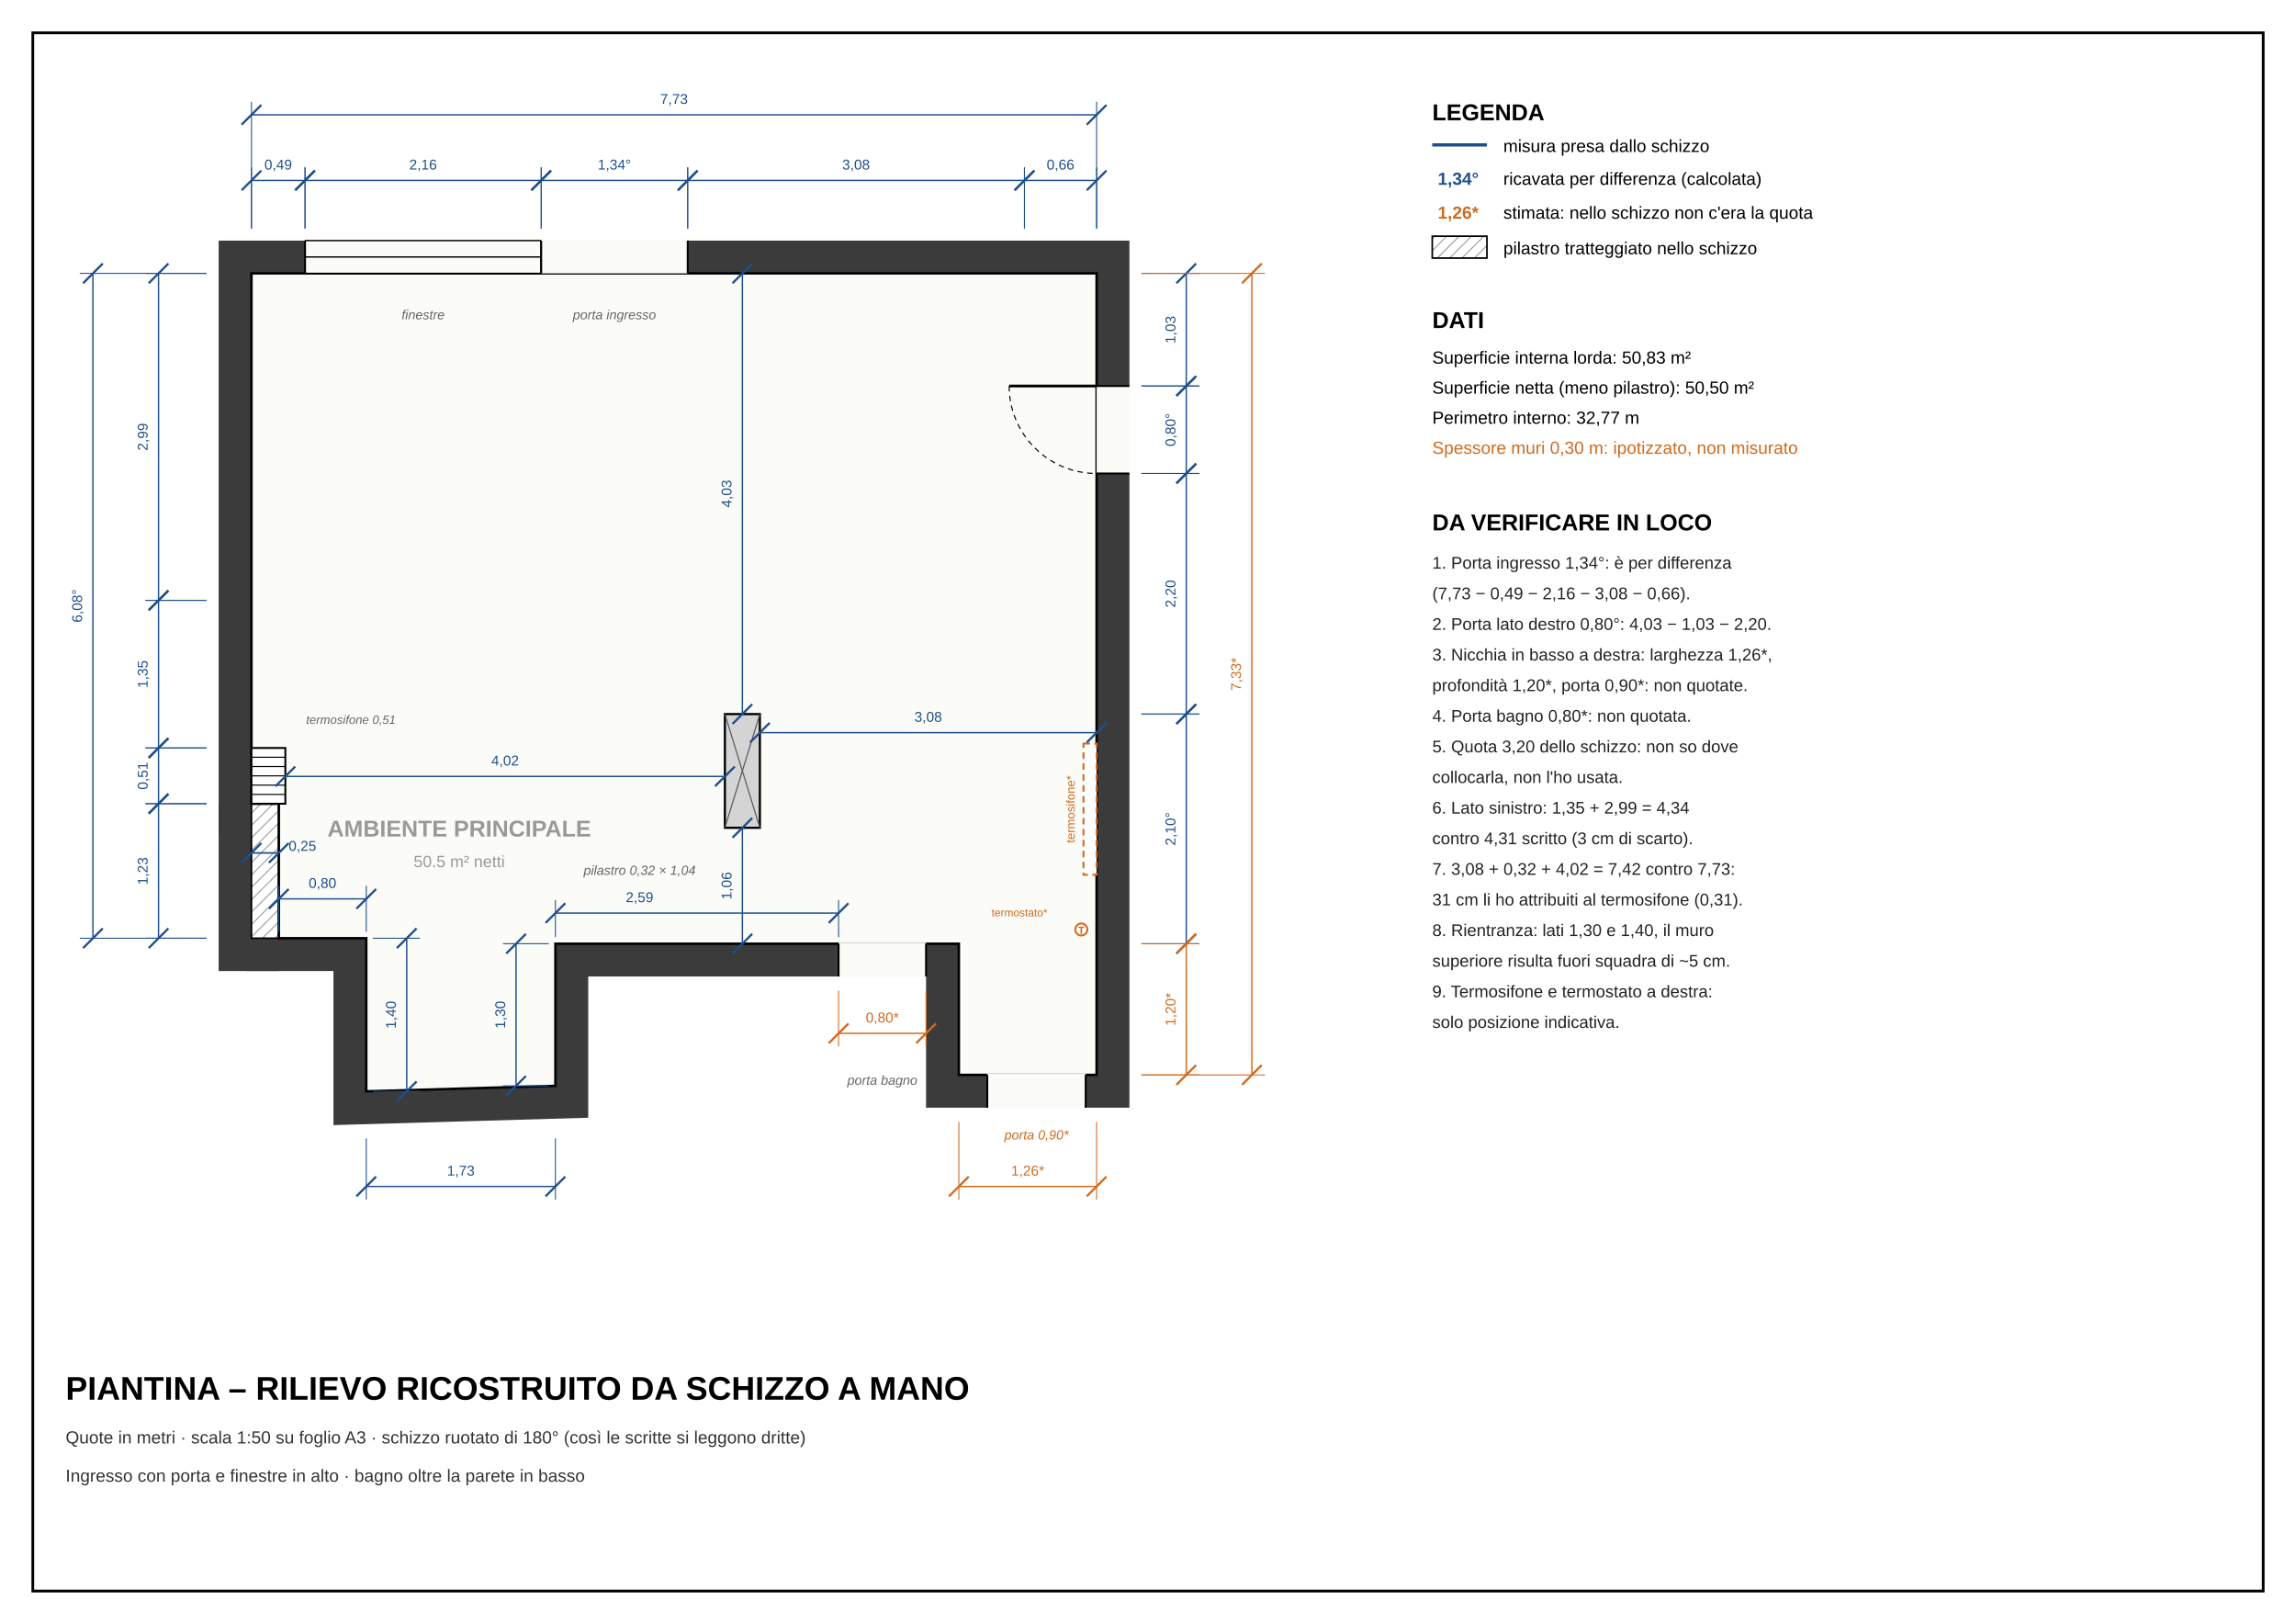
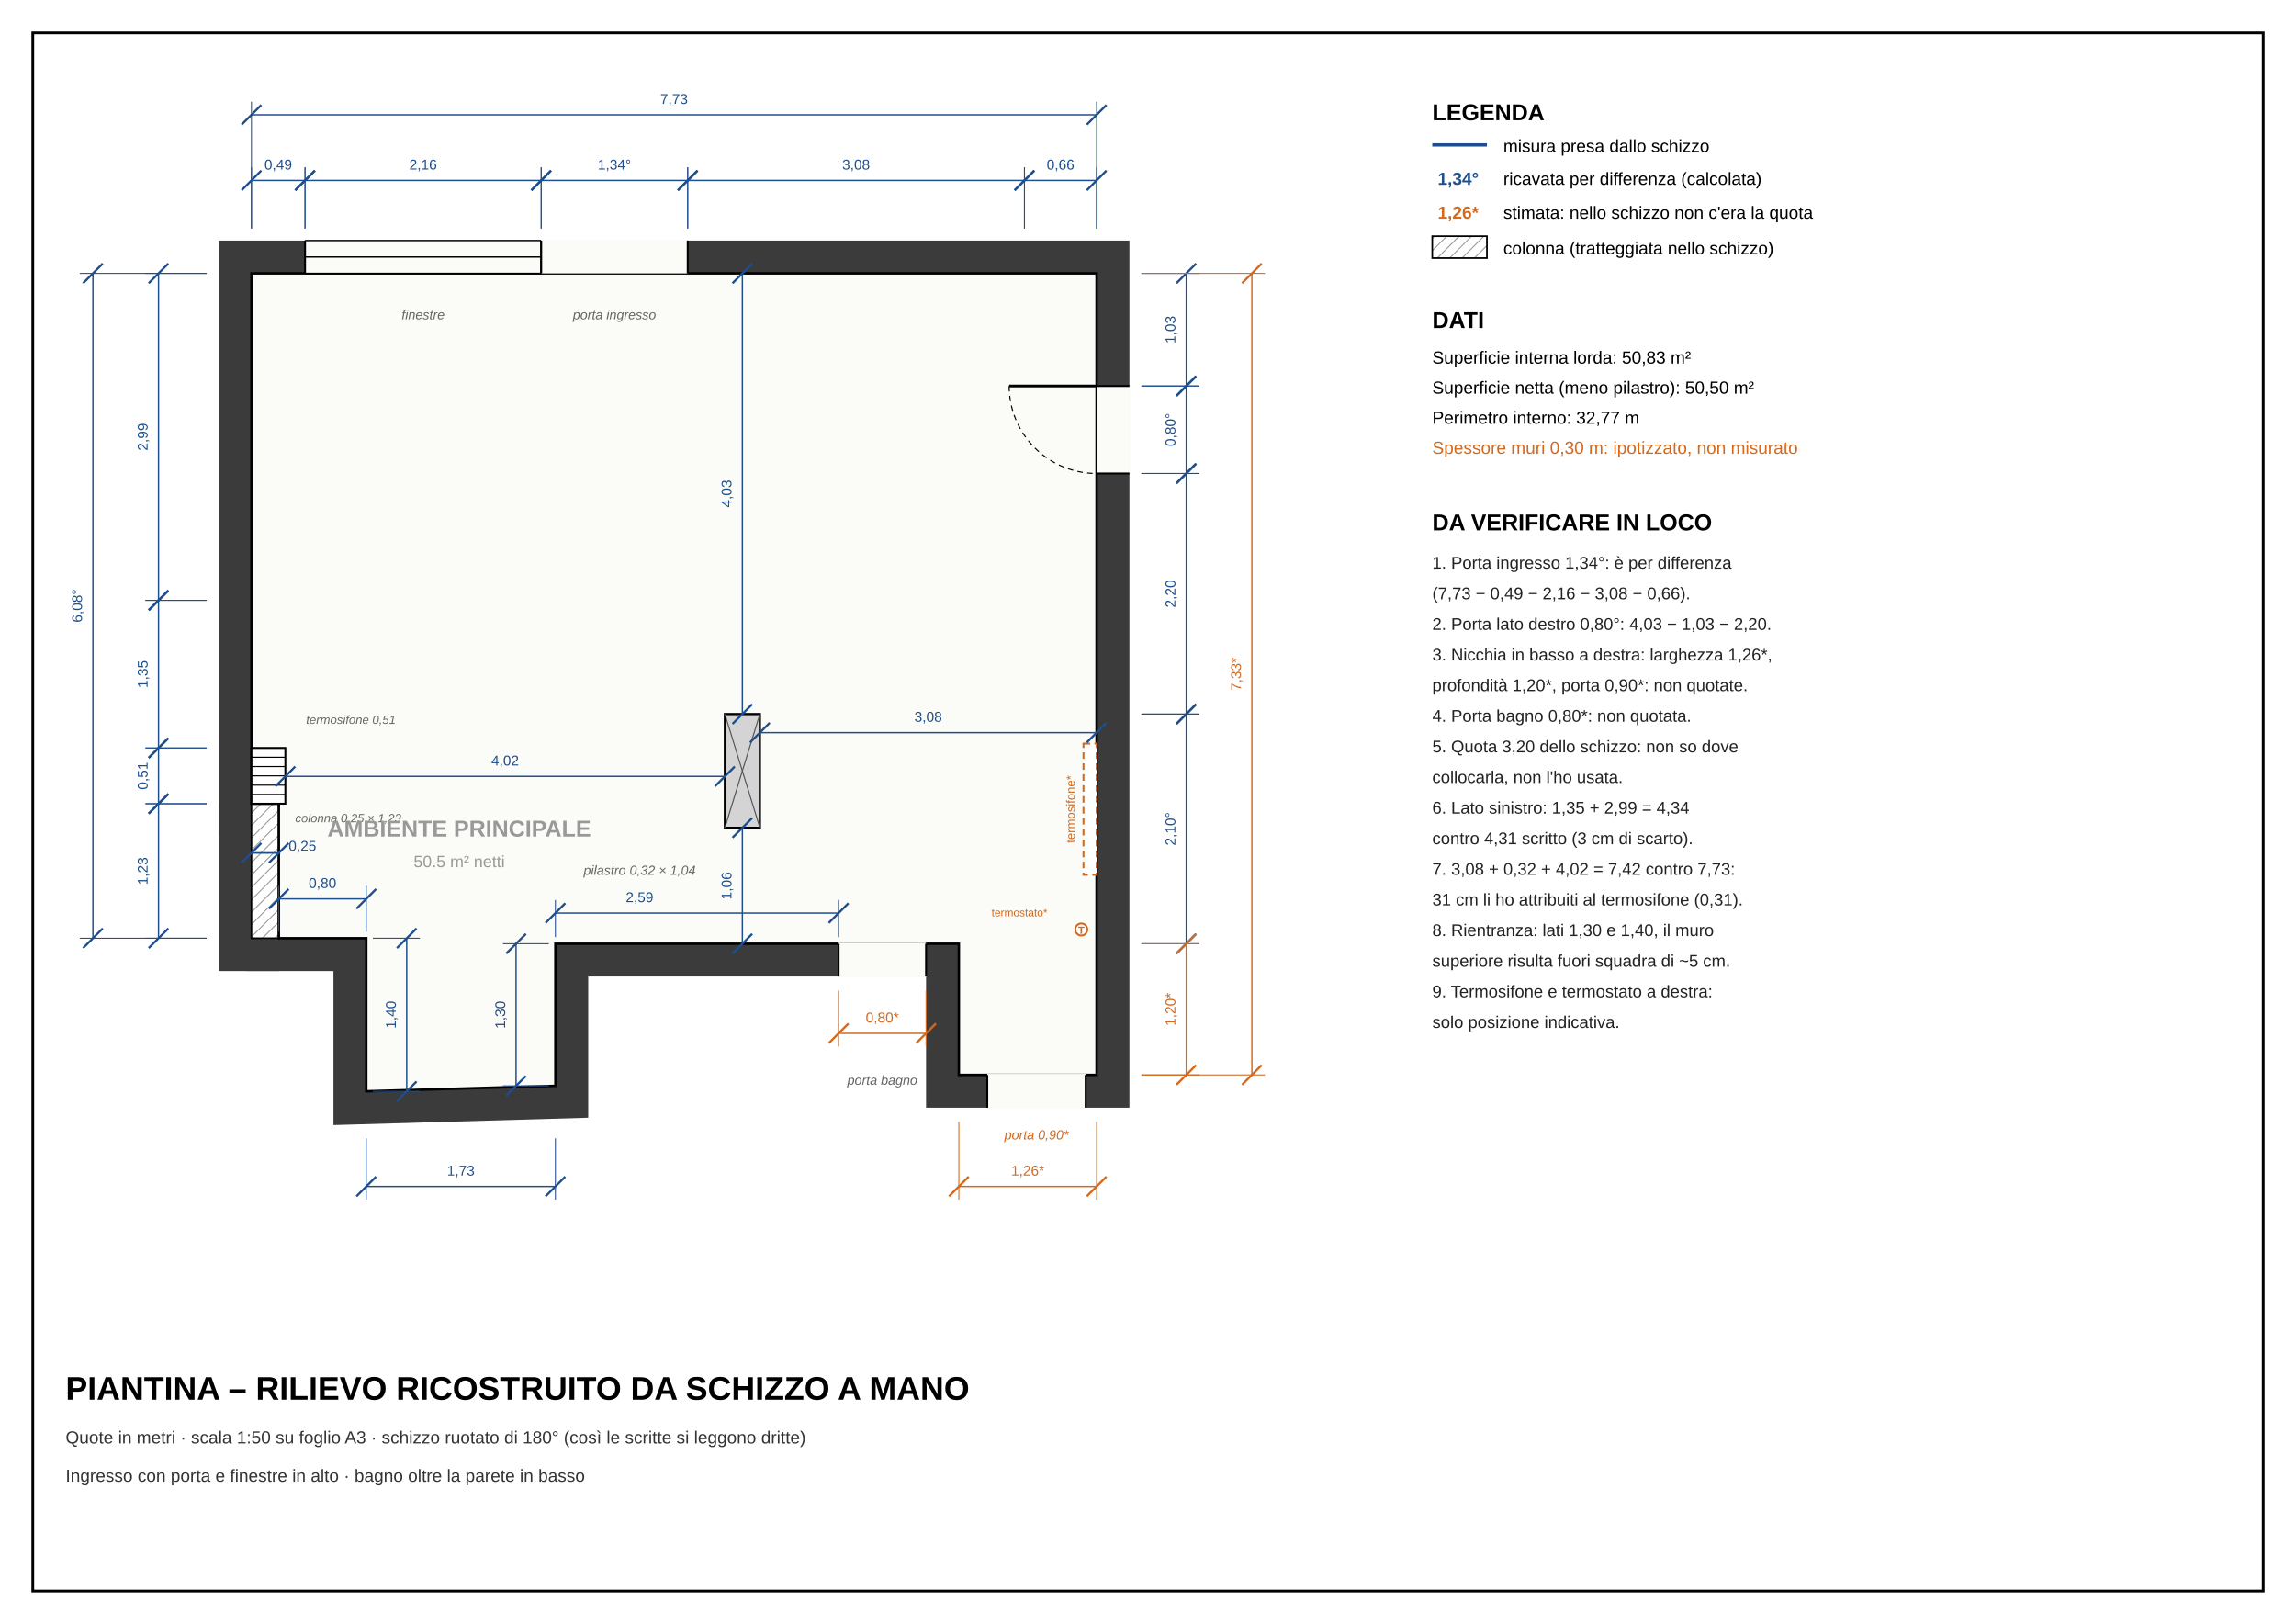
<svg xmlns="http://www.w3.org/2000/svg" width="420mm" height="297mm" viewBox="0 0 420 297" font-family="Arial, Helvetica, sans-serif">
  <defs>
    <pattern id="hatch" width="1.6" height="1.6" patternUnits="userSpaceOnUse" patternTransform="rotate(45)">
      <line x1="0" y1="0" x2="0" y2="1.6" stroke="#777" stroke-width="0.25" />
    </pattern>
  </defs>
  <rect width="420" height="297" fill="#ffffff" />
  <rect x="6" y="6" width="408" height="285" fill="none" stroke="#000" stroke-width="0.5" />
  <polygon points="46.00,50.00 200.60,50.00 200.60,196.60 175.40,196.60 175.40,172.60 101.60,172.60 101.60,198.60 67.00,199.60 67.00,171.60 51.00,171.60 51.00,147.00 46.00,147.00" fill="none" stroke="#3b3b3b" stroke-width="12.00" stroke-linejoin="miter" stroke-miterlimit="10" />
  <polygon points="46.00,50.00 200.60,50.00 200.60,196.60 175.40,196.60 175.40,172.60 101.60,172.60 101.60,198.60 67.00,199.60 67.00,171.60 51.00,171.60 51.00,147.00 46.00,147.00" fill="#fbfbf8" stroke="none" />
  <rect x="40.00" y="147.00" width="11.00" height="30.60" fill="#3b3b3b" stroke="none" stroke-width="0.25" />
  <rect x="46.00" y="147.00" width="5.00" height="24.60" fill="#fff" stroke="none" stroke-width="0.25" />
  <rect x="46.00" y="147.00" width="5.00" height="24.60" fill="url(#hatch)" stroke="#000" stroke-width="0.3" />
  <polygon points="46.00,50.00 200.60,50.00 200.60,196.60 175.40,196.60 175.40,172.60 101.60,172.60 101.60,198.60 67.00,199.60 67.00,171.60 51.00,171.60 51.00,147.00 46.00,147.00" fill="none" stroke="#000" stroke-width="0.45" stroke-linejoin="miter" />
  <rect x="55.80" y="43.80" width="43.20" height="6.20" fill="#fbfbf8" stroke="none" stroke-width="0.25" />
  <line x1="55.80" y1="44.00" x2="55.80" y2="50.00" stroke="#000" stroke-width="0.35" />
  <line x1="99.00" y1="44.00" x2="99.00" y2="50.00" stroke="#000" stroke-width="0.35" />
  <line x1="55.80" y1="44.00" x2="99.00" y2="44.00" stroke="#000" stroke-width="0.25" />
  <line x1="55.80" y1="47.00" x2="99.00" y2="47.00" stroke="#000" stroke-width="0.25" />
  <line x1="55.80" y1="50.00" x2="99.00" y2="50.00" stroke="#000" stroke-width="0.25" />
  <rect x="99.00" y="43.80" width="26.80" height="6.20" fill="#fbfbf8" stroke="none" stroke-width="0.25" />
  <line x1="99.00" y1="44.00" x2="99.00" y2="50.00" stroke="#000" stroke-width="0.35" />
  <line x1="125.80" y1="44.00" x2="125.80" y2="50.00" stroke="#000" stroke-width="0.35" />
  <rect x="200.60" y="70.60" width="6.20" height="16.00" fill="#fbfbf8" stroke="none" stroke-width="0.25" />
  <line x1="200.60" y1="70.60" x2="206.60" y2="70.60" stroke="#000" stroke-width="0.35" />
  <line x1="200.60" y1="86.60" x2="206.60" y2="86.60" stroke="#000" stroke-width="0.35" />
  <line x1="200.60" y1="70.60" x2="184.60" y2="70.60" stroke="#000" stroke-width="0.5" />
  <path d="M 184.60 70.60 A 16.00 16.00 0 0 0 200.60 86.60" fill="none" stroke="#000" stroke-width="0.2" stroke-dasharray="1 0.8" />
  <rect x="153.40" y="172.40" width="16.00" height="6.40" fill="#fbfbf8" stroke="none" stroke-width="0.25" />
  <line x1="153.40" y1="172.60" x2="153.40" y2="178.60" stroke="#000" stroke-width="0.35" />
  <line x1="169.40" y1="172.60" x2="169.40" y2="178.60" stroke="#000" stroke-width="0.35" />
  <rect x="180.60" y="196.40" width="18.00" height="6.40" fill="#fbfbf8" stroke="none" stroke-width="0.25" />
  <line x1="180.60" y1="196.60" x2="180.60" y2="202.60" stroke="#000" stroke-width="0.35" />
  <line x1="198.60" y1="196.60" x2="198.60" y2="202.60" stroke="#000" stroke-width="0.35" />
  <rect x="180.60" y="196.40" width="18.00" height="6.40" fill="none" stroke="none" stroke-width="0.25" />
  <rect x="132.60" y="130.60" width="6.40" height="20.80" fill="#d4d4d4" stroke="#000" stroke-width="0.4" />
  <line x1="132.60" y1="130.60" x2="139.00" y2="151.40" stroke="#555" stroke-width="0.2" />
  <line x1="139.00" y1="130.60" x2="132.60" y2="151.40" stroke="#555" stroke-width="0.2" />
  <rect x="46.00" y="136.80" width="6.20" height="10.20" fill="#fff" stroke="#000" stroke-width="0.35" />
  <line x1="46.00" y1="138.50" x2="52.20" y2="138.50" stroke="#000" stroke-width="0.2" />
  <line x1="46.00" y1="140.20" x2="52.20" y2="140.20" stroke="#000" stroke-width="0.2" />
  <line x1="46.00" y1="141.90" x2="52.20" y2="141.90" stroke="#000" stroke-width="0.2" />
  <line x1="46.00" y1="143.60" x2="52.20" y2="143.60" stroke="#000" stroke-width="0.2" />
  <line x1="46.00" y1="145.30" x2="52.20" y2="145.30" stroke="#000" stroke-width="0.2" />
  <rect x="198.20" y="136.00" width="2.40" height="24.00" fill="#fff" stroke="#d2691e" stroke-width="0.35" stroke-dasharray="1.2 0.8" />
  <text x="196.60" y="148.00" font-size="2.2" fill="#d2691e" text-anchor="middle" font-weight="normal" font-style="normal" transform="rotate(-90 196.60 148.00)">termosifone*</text>
  <circle cx="197.80" cy="170.00" r="1.1" fill="#fff" stroke="#d2691e" stroke-width="0.35" />
  <text x="197.80" y="170.80" font-size="1.9" fill="#d2691e" text-anchor="middle" font-weight="bold">T</text>
  <text x="191.60" y="167.60" font-size="2.0" fill="#d2691e" text-anchor="end" font-weight="normal" font-style="normal">termostato*</text>
  <text x="77.40" y="58.40" font-size="2.4" fill="#666666" text-anchor="middle" font-weight="normal" font-style="italic">finestre</text>
  <text x="112.40" y="58.40" font-size="2.4" fill="#666666" text-anchor="middle" font-weight="normal" font-style="italic">porta ingresso</text>
  <text x="117.00" y="160.00" font-size="2.4" fill="#666666" text-anchor="middle" font-weight="normal" font-style="italic">pilastro 0,32 × 1,04</text>
  <text x="56.00" y="132.40" font-size="2.2" fill="#666666" text-anchor="start" font-weight="normal" font-style="italic">termosifone 0,51</text>
+   <text x="54.00" y="150.40" font-size="2.2" fill="#666666" text-anchor="start" font-weight="normal" font-style="italic">colonna 0,25 × 1,23</text>
  <text x="161.40" y="198.40" font-size="2.4" fill="#666666" text-anchor="middle" font-weight="normal" font-style="italic">porta bagno</text>
  <text x="189.60" y="208.40" font-size="2.4" fill="#d2691e" text-anchor="middle" font-weight="normal" font-style="italic">porta 0,90*</text>
  <text x="84.00" y="153.00" font-size="4.2" fill="#999" text-anchor="middle" font-weight="bold" font-style="normal">AMBIENTE PRINCIPALE</text>
  <text x="84.00" y="158.60" font-size="3.0" fill="#999" text-anchor="middle" font-weight="normal" font-style="normal">50.5 m² netti</text>
  <line x1="46.00" y1="41.80" x2="46.00" y2="30.60" stroke="#1f4e8c" stroke-width="0.18" />
  <line x1="55.80" y1="41.80" x2="55.80" y2="30.60" stroke="#1f4e8c" stroke-width="0.18" />
  <line x1="46.00" y1="33.00" x2="55.80" y2="33.00" stroke="#1f4e8c" stroke-width="0.25" />
  <line x1="44.20" y1="34.80" x2="47.80" y2="31.20" stroke="#1f4e8c" stroke-width="0.4" />
  <line x1="54.00" y1="34.80" x2="57.60" y2="31.20" stroke="#1f4e8c" stroke-width="0.4" />
  <text x="50.90" y="31.00" font-size="2.6" fill="#1f4e8c" text-anchor="middle" font-weight="normal" font-style="normal">0,49</text>
  <line x1="55.80" y1="41.80" x2="55.80" y2="30.60" stroke="#1f4e8c" stroke-width="0.18" />
  <line x1="99.00" y1="41.80" x2="99.00" y2="30.60" stroke="#1f4e8c" stroke-width="0.18" />
  <line x1="55.80" y1="33.00" x2="99.00" y2="33.00" stroke="#1f4e8c" stroke-width="0.25" />
  <line x1="54.00" y1="34.80" x2="57.60" y2="31.20" stroke="#1f4e8c" stroke-width="0.4" />
  <line x1="97.20" y1="34.80" x2="100.80" y2="31.20" stroke="#1f4e8c" stroke-width="0.4" />
  <text x="77.40" y="31.00" font-size="2.6" fill="#1f4e8c" text-anchor="middle" font-weight="normal" font-style="normal">2,16</text>
  <line x1="99.00" y1="41.80" x2="99.00" y2="30.60" stroke="#1f4e8c" stroke-width="0.18" />
  <line x1="125.80" y1="41.80" x2="125.80" y2="30.60" stroke="#1f4e8c" stroke-width="0.18" />
  <line x1="99.00" y1="33.00" x2="125.80" y2="33.00" stroke="#1f4e8c" stroke-width="0.25" />
  <line x1="97.20" y1="34.80" x2="100.80" y2="31.20" stroke="#1f4e8c" stroke-width="0.4" />
  <line x1="124.00" y1="34.80" x2="127.60" y2="31.20" stroke="#1f4e8c" stroke-width="0.4" />
  <text x="112.40" y="31.00" font-size="2.6" fill="#1f4e8c" text-anchor="middle" font-weight="normal" font-style="normal">1,34°</text>
  <line x1="125.80" y1="41.80" x2="125.80" y2="30.60" stroke="#1f4e8c" stroke-width="0.18" />
  <line x1="187.40" y1="41.80" x2="187.40" y2="30.60" stroke="#1f4e8c" stroke-width="0.18" />
  <line x1="125.80" y1="33.00" x2="187.40" y2="33.00" stroke="#1f4e8c" stroke-width="0.25" />
  <line x1="124.00" y1="34.80" x2="127.60" y2="31.20" stroke="#1f4e8c" stroke-width="0.4" />
  <line x1="185.60" y1="34.80" x2="189.20" y2="31.20" stroke="#1f4e8c" stroke-width="0.4" />
  <text x="156.60" y="31.00" font-size="2.6" fill="#1f4e8c" text-anchor="middle" font-weight="normal" font-style="normal">3,08</text>
  <line x1="187.40" y1="41.80" x2="187.40" y2="30.60" stroke="#1f4e8c" stroke-width="0.18" />
  <line x1="200.60" y1="41.80" x2="200.60" y2="30.60" stroke="#1f4e8c" stroke-width="0.18" />
  <line x1="187.40" y1="33.00" x2="200.60" y2="33.00" stroke="#1f4e8c" stroke-width="0.25" />
  <line x1="185.60" y1="34.80" x2="189.20" y2="31.20" stroke="#1f4e8c" stroke-width="0.4" />
  <line x1="198.80" y1="34.80" x2="202.40" y2="31.20" stroke="#1f4e8c" stroke-width="0.4" />
  <text x="194.00" y="31.00" font-size="2.6" fill="#1f4e8c" text-anchor="middle" font-weight="normal" font-style="normal">0,66</text>
  <line x1="46.00" y1="41.80" x2="46.00" y2="18.60" stroke="#1f4e8c" stroke-width="0.18" />
  <line x1="200.60" y1="41.80" x2="200.60" y2="18.60" stroke="#1f4e8c" stroke-width="0.18" />
  <line x1="46.00" y1="21.00" x2="200.60" y2="21.00" stroke="#1f4e8c" stroke-width="0.25" />
  <line x1="44.20" y1="22.80" x2="47.80" y2="19.20" stroke="#1f4e8c" stroke-width="0.4" />
  <line x1="198.80" y1="22.80" x2="202.40" y2="19.20" stroke="#1f4e8c" stroke-width="0.4" />
  <text x="123.30" y="19.00" font-size="2.6" fill="#1f4e8c" text-anchor="middle" font-weight="normal" font-style="normal">7,73</text>
  <line x1="208.80" y1="50.00" x2="219.40" y2="50.00" stroke="#1f4e8c" stroke-width="0.18" />
  <line x1="208.80" y1="70.60" x2="219.40" y2="70.60" stroke="#1f4e8c" stroke-width="0.18" />
  <line x1="217.00" y1="50.00" x2="217.00" y2="70.60" stroke="#1f4e8c" stroke-width="0.25" />
  <line x1="215.20" y1="51.80" x2="218.80" y2="48.20" stroke="#1f4e8c" stroke-width="0.4" />
  <line x1="215.20" y1="72.40" x2="218.80" y2="68.80" stroke="#1f4e8c" stroke-width="0.4" />
  <text x="215.00" y="60.30" font-size="2.6" fill="#1f4e8c" text-anchor="middle" font-weight="normal" font-style="normal" transform="rotate(-90 215.00 60.30)">1,03</text>
  <line x1="208.80" y1="70.60" x2="219.40" y2="70.60" stroke="#1f4e8c" stroke-width="0.18" />
  <line x1="208.80" y1="86.60" x2="219.40" y2="86.60" stroke="#1f4e8c" stroke-width="0.18" />
  <line x1="217.00" y1="70.60" x2="217.00" y2="86.60" stroke="#1f4e8c" stroke-width="0.25" />
  <line x1="215.20" y1="72.40" x2="218.80" y2="68.80" stroke="#1f4e8c" stroke-width="0.4" />
  <line x1="215.20" y1="88.40" x2="218.80" y2="84.80" stroke="#1f4e8c" stroke-width="0.4" />
  <text x="215.00" y="78.60" font-size="2.6" fill="#1f4e8c" text-anchor="middle" font-weight="normal" font-style="normal" transform="rotate(-90 215.00 78.60)">0,80°</text>
  <line x1="208.80" y1="86.60" x2="219.40" y2="86.60" stroke="#1f4e8c" stroke-width="0.18" />
  <line x1="208.80" y1="130.60" x2="219.40" y2="130.60" stroke="#1f4e8c" stroke-width="0.18" />
  <line x1="217.00" y1="86.60" x2="217.00" y2="130.60" stroke="#1f4e8c" stroke-width="0.25" />
  <line x1="215.20" y1="88.40" x2="218.80" y2="84.80" stroke="#1f4e8c" stroke-width="0.4" />
  <line x1="215.20" y1="132.40" x2="218.80" y2="128.80" stroke="#1f4e8c" stroke-width="0.4" />
  <text x="215.00" y="108.60" font-size="2.6" fill="#1f4e8c" text-anchor="middle" font-weight="normal" font-style="normal" transform="rotate(-90 215.00 108.60)">2,20</text>
  <line x1="208.80" y1="130.60" x2="219.40" y2="130.60" stroke="#1f4e8c" stroke-width="0.18" />
  <line x1="208.80" y1="172.60" x2="219.40" y2="172.60" stroke="#1f4e8c" stroke-width="0.18" />
  <line x1="217.00" y1="130.60" x2="217.00" y2="172.60" stroke="#1f4e8c" stroke-width="0.25" />
  <line x1="215.20" y1="132.40" x2="218.80" y2="128.80" stroke="#1f4e8c" stroke-width="0.4" />
  <line x1="215.20" y1="174.40" x2="218.80" y2="170.80" stroke="#1f4e8c" stroke-width="0.4" />
  <text x="215.00" y="151.60" font-size="2.6" fill="#1f4e8c" text-anchor="middle" font-weight="normal" font-style="normal" transform="rotate(-90 215.00 151.60)">2,10°</text>
  <line x1="208.80" y1="172.60" x2="219.40" y2="172.60" stroke="#d2691e" stroke-width="0.18" />
  <line x1="208.80" y1="196.60" x2="219.40" y2="196.60" stroke="#d2691e" stroke-width="0.18" />
  <line x1="217.00" y1="172.60" x2="217.00" y2="196.60" stroke="#d2691e" stroke-width="0.25" />
  <line x1="215.20" y1="174.40" x2="218.80" y2="170.80" stroke="#d2691e" stroke-width="0.4" />
  <line x1="215.20" y1="198.40" x2="218.80" y2="194.80" stroke="#d2691e" stroke-width="0.4" />
  <text x="215.00" y="184.60" font-size="2.6" fill="#d2691e" text-anchor="middle" font-weight="normal" font-style="normal" transform="rotate(-90 215.00 184.60)">1,20*</text>
  <line x1="208.80" y1="50.00" x2="231.40" y2="50.00" stroke="#d2691e" stroke-width="0.18" />
  <line x1="208.80" y1="196.60" x2="231.40" y2="196.60" stroke="#d2691e" stroke-width="0.18" />
  <line x1="229.00" y1="50.00" x2="229.00" y2="196.60" stroke="#d2691e" stroke-width="0.25" />
  <line x1="227.20" y1="51.80" x2="230.80" y2="48.20" stroke="#d2691e" stroke-width="0.4" />
  <line x1="227.20" y1="198.40" x2="230.80" y2="194.80" stroke="#d2691e" stroke-width="0.4" />
  <text x="227.00" y="123.30" font-size="2.6" fill="#d2691e" text-anchor="middle" font-weight="normal" font-style="normal" transform="rotate(-90 227.00 123.30)">7,33*</text>
  <line x1="37.80" y1="50.00" x2="26.60" y2="50.00" stroke="#1f4e8c" stroke-width="0.18" />
  <line x1="37.80" y1="109.80" x2="26.60" y2="109.80" stroke="#1f4e8c" stroke-width="0.18" />
  <line x1="29.00" y1="50.00" x2="29.00" y2="109.80" stroke="#1f4e8c" stroke-width="0.25" />
  <line x1="27.20" y1="51.80" x2="30.80" y2="48.20" stroke="#1f4e8c" stroke-width="0.4" />
  <line x1="27.20" y1="111.60" x2="30.80" y2="108.00" stroke="#1f4e8c" stroke-width="0.4" />
  <text x="27.00" y="79.90" font-size="2.6" fill="#1f4e8c" text-anchor="middle" font-weight="normal" font-style="normal" transform="rotate(-90 27.00 79.90)">2,99</text>
  <line x1="37.80" y1="109.80" x2="26.60" y2="109.80" stroke="#1f4e8c" stroke-width="0.18" />
  <line x1="37.80" y1="136.80" x2="26.60" y2="136.80" stroke="#1f4e8c" stroke-width="0.18" />
  <line x1="29.00" y1="109.80" x2="29.00" y2="136.80" stroke="#1f4e8c" stroke-width="0.25" />
  <line x1="27.20" y1="111.60" x2="30.80" y2="108.00" stroke="#1f4e8c" stroke-width="0.4" />
  <line x1="27.20" y1="138.60" x2="30.80" y2="135.00" stroke="#1f4e8c" stroke-width="0.4" />
  <text x="27.00" y="123.30" font-size="2.6" fill="#1f4e8c" text-anchor="middle" font-weight="normal" font-style="normal" transform="rotate(-90 27.00 123.30)">1,35</text>
  <line x1="37.80" y1="136.80" x2="26.60" y2="136.80" stroke="#1f4e8c" stroke-width="0.18" />
  <line x1="37.80" y1="147.00" x2="26.60" y2="147.00" stroke="#1f4e8c" stroke-width="0.18" />
  <line x1="29.00" y1="136.80" x2="29.00" y2="147.00" stroke="#1f4e8c" stroke-width="0.25" />
  <line x1="27.20" y1="138.60" x2="30.80" y2="135.00" stroke="#1f4e8c" stroke-width="0.4" />
  <line x1="27.20" y1="148.80" x2="30.80" y2="145.20" stroke="#1f4e8c" stroke-width="0.4" />
  <text x="27.00" y="141.90" font-size="2.6" fill="#1f4e8c" text-anchor="middle" font-weight="normal" font-style="normal" transform="rotate(-90 27.00 141.90)">0,51</text>
  <line x1="37.80" y1="147.00" x2="26.60" y2="147.00" stroke="#1f4e8c" stroke-width="0.18" />
  <line x1="37.80" y1="171.60" x2="26.60" y2="171.60" stroke="#1f4e8c" stroke-width="0.18" />
  <line x1="29.00" y1="147.00" x2="29.00" y2="171.60" stroke="#1f4e8c" stroke-width="0.25" />
  <line x1="27.20" y1="148.80" x2="30.80" y2="145.20" stroke="#1f4e8c" stroke-width="0.4" />
  <line x1="27.20" y1="173.40" x2="30.80" y2="169.80" stroke="#1f4e8c" stroke-width="0.4" />
  <text x="27.00" y="159.30" font-size="2.6" fill="#1f4e8c" text-anchor="middle" font-weight="normal" font-style="normal" transform="rotate(-90 27.00 159.30)">1,23</text>
  <line x1="37.80" y1="50.00" x2="14.60" y2="50.00" stroke="#1f4e8c" stroke-width="0.18" />
  <line x1="37.80" y1="171.60" x2="14.60" y2="171.60" stroke="#1f4e8c" stroke-width="0.18" />
  <line x1="17.00" y1="50.00" x2="17.00" y2="171.60" stroke="#1f4e8c" stroke-width="0.25" />
  <line x1="15.20" y1="51.80" x2="18.80" y2="48.20" stroke="#1f4e8c" stroke-width="0.4" />
  <line x1="15.20" y1="173.40" x2="18.80" y2="169.80" stroke="#1f4e8c" stroke-width="0.4" />
  <text x="15.00" y="110.80" font-size="2.6" fill="#1f4e8c" text-anchor="middle" font-weight="normal" font-style="normal" transform="rotate(-90 15.00 110.80)">6,08°</text>
  <line x1="139.00" y1="134.00" x2="200.60" y2="134.00" stroke="#1f4e8c" stroke-width="0.25" />
  <line x1="137.20" y1="135.80" x2="140.80" y2="132.20" stroke="#1f4e8c" stroke-width="0.4" />
  <line x1="198.80" y1="135.80" x2="202.40" y2="132.20" stroke="#1f4e8c" stroke-width="0.4" />
  <text x="169.80" y="132.00" font-size="2.6" fill="#1f4e8c" text-anchor="middle" font-weight="normal" font-style="normal">3,08</text>
  <line x1="52.20" y1="142.00" x2="132.60" y2="142.00" stroke="#1f4e8c" stroke-width="0.25" />
  <line x1="50.40" y1="143.80" x2="54.00" y2="140.20" stroke="#1f4e8c" stroke-width="0.4" />
  <line x1="130.80" y1="143.80" x2="134.40" y2="140.20" stroke="#1f4e8c" stroke-width="0.4" />
  <text x="92.40" y="140.00" font-size="2.6" fill="#1f4e8c" text-anchor="middle" font-weight="normal" font-style="normal">4,02</text>
  <line x1="135.80" y1="50.00" x2="135.80" y2="130.60" stroke="#1f4e8c" stroke-width="0.25" />
  <line x1="134.00" y1="51.80" x2="137.60" y2="48.20" stroke="#1f4e8c" stroke-width="0.4" />
  <line x1="134.00" y1="132.40" x2="137.60" y2="128.80" stroke="#1f4e8c" stroke-width="0.4" />
  <text x="133.80" y="90.30" font-size="2.6" fill="#1f4e8c" text-anchor="middle" font-weight="normal" font-style="normal" transform="rotate(-90 133.80 90.30)">4,03</text>
  <line x1="135.80" y1="151.40" x2="135.80" y2="172.60" stroke="#1f4e8c" stroke-width="0.25" />
  <line x1="134.00" y1="153.20" x2="137.60" y2="149.60" stroke="#1f4e8c" stroke-width="0.4" />
  <line x1="134.00" y1="174.40" x2="137.60" y2="170.80" stroke="#1f4e8c" stroke-width="0.4" />
  <text x="133.80" y="162.00" font-size="2.6" fill="#1f4e8c" text-anchor="middle" font-weight="normal" font-style="normal" transform="rotate(-90 133.80 162.00)">1,06</text>
  <line x1="46.00" y1="156.00" x2="51.00" y2="156.00" stroke="#1f4e8c" stroke-width="0.3" />
  <line x1="44.20" y1="157.80" x2="47.80" y2="154.20" stroke="#1f4e8c" stroke-width="0.4" />
  <line x1="49.20" y1="157.80" x2="52.80" y2="154.20" stroke="#1f4e8c" stroke-width="0.4" />
  <text x="52.80" y="155.60" font-size="2.6" fill="#1f4e8c" text-anchor="start" font-weight="normal" font-style="normal">0,25</text>
  <line x1="51.00" y1="170.40" x2="51.00" y2="162.00" stroke="#1f4e8c" stroke-width="0.18" />
  <line x1="67.00" y1="170.40" x2="67.00" y2="162.00" stroke="#1f4e8c" stroke-width="0.18" />
  <line x1="51.00" y1="164.40" x2="67.00" y2="164.40" stroke="#1f4e8c" stroke-width="0.25" />
  <line x1="49.20" y1="166.20" x2="52.80" y2="162.60" stroke="#1f4e8c" stroke-width="0.4" />
  <line x1="65.20" y1="166.20" x2="68.80" y2="162.60" stroke="#1f4e8c" stroke-width="0.4" />
  <text x="59.00" y="162.40" font-size="2.6" fill="#1f4e8c" text-anchor="middle" font-weight="normal" font-style="normal">0,80</text>
  <line x1="101.60" y1="171.40" x2="101.60" y2="164.60" stroke="#1f4e8c" stroke-width="0.18" />
  <line x1="153.40" y1="171.40" x2="153.40" y2="164.60" stroke="#1f4e8c" stroke-width="0.18" />
  <line x1="101.60" y1="167.00" x2="153.40" y2="167.00" stroke="#1f4e8c" stroke-width="0.25" />
  <line x1="99.80" y1="168.80" x2="103.40" y2="165.20" stroke="#1f4e8c" stroke-width="0.4" />
  <line x1="151.60" y1="168.80" x2="155.20" y2="165.20" stroke="#1f4e8c" stroke-width="0.4" />
  <text x="117.00" y="165.00" font-size="2.6" fill="#1f4e8c" text-anchor="middle" font-weight="normal" font-style="normal">2,59</text>
  <line x1="68.20" y1="171.60" x2="76.80" y2="171.60" stroke="#1f4e8c" stroke-width="0.18" />
  <line x1="68.20" y1="199.60" x2="76.80" y2="199.60" stroke="#1f4e8c" stroke-width="0.18" />
  <line x1="74.40" y1="171.60" x2="74.40" y2="199.60" stroke="#1f4e8c" stroke-width="0.25" />
  <line x1="72.60" y1="173.40" x2="76.20" y2="169.80" stroke="#1f4e8c" stroke-width="0.4" />
  <line x1="72.60" y1="201.40" x2="76.20" y2="197.80" stroke="#1f4e8c" stroke-width="0.4" />
  <text x="72.40" y="185.60" font-size="2.6" fill="#1f4e8c" text-anchor="middle" font-weight="normal" font-style="normal" transform="rotate(-90 72.40 185.60)">1,40</text>
  <line x1="100.40" y1="172.60" x2="92.00" y2="172.60" stroke="#1f4e8c" stroke-width="0.18" />
  <line x1="100.40" y1="198.60" x2="92.00" y2="198.60" stroke="#1f4e8c" stroke-width="0.18" />
  <line x1="94.40" y1="172.60" x2="94.40" y2="198.60" stroke="#1f4e8c" stroke-width="0.25" />
  <line x1="92.60" y1="174.40" x2="96.20" y2="170.80" stroke="#1f4e8c" stroke-width="0.4" />
  <line x1="92.60" y1="200.40" x2="96.20" y2="196.80" stroke="#1f4e8c" stroke-width="0.4" />
  <text x="92.40" y="185.60" font-size="2.6" fill="#1f4e8c" text-anchor="middle" font-weight="normal" font-style="normal" transform="rotate(-90 92.40 185.60)">1,30</text>
  <line x1="67.00" y1="208.20" x2="67.00" y2="219.40" stroke="#1f4e8c" stroke-width="0.18" />
  <line x1="101.60" y1="208.20" x2="101.60" y2="219.40" stroke="#1f4e8c" stroke-width="0.18" />
  <line x1="67.00" y1="217.00" x2="101.60" y2="217.00" stroke="#1f4e8c" stroke-width="0.25" />
  <line x1="65.20" y1="218.80" x2="68.80" y2="215.20" stroke="#1f4e8c" stroke-width="0.4" />
  <line x1="99.80" y1="218.80" x2="103.40" y2="215.20" stroke="#1f4e8c" stroke-width="0.4" />
  <text x="84.30" y="215.00" font-size="2.6" fill="#1f4e8c" text-anchor="middle" font-weight="normal" font-style="normal">1,73</text>
  <line x1="153.40" y1="181.20" x2="153.40" y2="191.40" stroke="#d2691e" stroke-width="0.18" />
  <line x1="169.40" y1="181.20" x2="169.40" y2="191.40" stroke="#d2691e" stroke-width="0.18" />
  <line x1="153.40" y1="189.00" x2="169.40" y2="189.00" stroke="#d2691e" stroke-width="0.25" />
  <line x1="151.60" y1="190.80" x2="155.20" y2="187.20" stroke="#d2691e" stroke-width="0.4" />
  <line x1="167.60" y1="190.80" x2="171.20" y2="187.20" stroke="#d2691e" stroke-width="0.4" />
  <text x="161.40" y="187.00" font-size="2.6" fill="#d2691e" text-anchor="middle" font-weight="normal" font-style="normal">0,80*</text>
  <line x1="175.40" y1="205.20" x2="175.40" y2="219.40" stroke="#d2691e" stroke-width="0.18" />
  <line x1="200.60" y1="205.20" x2="200.60" y2="219.40" stroke="#d2691e" stroke-width="0.18" />
  <line x1="175.40" y1="217.00" x2="200.60" y2="217.00" stroke="#d2691e" stroke-width="0.25" />
  <line x1="173.60" y1="218.80" x2="177.20" y2="215.20" stroke="#d2691e" stroke-width="0.4" />
  <line x1="198.80" y1="218.80" x2="202.40" y2="215.20" stroke="#d2691e" stroke-width="0.4" />
  <text x="188.00" y="215.00" font-size="2.6" fill="#d2691e" text-anchor="middle" font-weight="normal" font-style="normal">1,26*</text>
  <text x="12.00" y="256.00" font-size="6.0" fill="#000" text-anchor="start" font-weight="bold">PIANTINA – RILIEVO RICOSTRUITO DA SCHIZZO A MANO</text>
  <text x="12.00" y="264.00" font-size="3.2" fill="#333" text-anchor="start" font-weight="normal">Quote in metri · scala 1:50 su foglio A3 · schizzo ruotato di 180° (così le scritte si leggono dritte)</text>
  <text x="12.00" y="271.00" font-size="3.2" fill="#333" text-anchor="start" font-weight="normal">Ingresso con porta e finestre in alto · bagno oltre la parete in basso</text>
  <text x="262.00" y="22.00" font-size="4.2" fill="#000" text-anchor="start" font-weight="bold">LEGENDA</text>
  <line x1="262" y1="26.5" x2="272" y2="26.5" stroke="#1f4e8c" stroke-width="0.6" />
  <text x="275.00" y="27.80" font-size="3.2" fill="#000" text-anchor="start" font-weight="normal">misura presa dallo schizzo</text>
  <text x="263.00" y="33.80" font-size="3.2" fill="#1f4e8c" text-anchor="start" font-weight="bold">1,34°</text>
  <text x="275.00" y="33.80" font-size="3.2" fill="#000" text-anchor="start" font-weight="normal">ricavata per differenza (calcolata)</text>
  <text x="263.00" y="40.00" font-size="3.2" fill="#d2691e" text-anchor="start" font-weight="bold">1,26*</text>
  <text x="275.00" y="40.00" font-size="3.2" fill="#000" text-anchor="start" font-weight="normal">stimata: nello schizzo non c'era la quota</text>
  <rect x="262" y="43.2" width="10" height="4" fill="url(#hatch)" stroke="#000" stroke-width="0.3" />
-   <text x="275.00" y="46.50" font-size="3.2" fill="#000" text-anchor="start" font-weight="normal">pilastro tratteggiato nello schizzo</text>
+   <text x="275.00" y="46.50" font-size="3.2" fill="#000" text-anchor="start" font-weight="normal">colonna (tratteggiata nello schizzo)</text>
  <text x="262.00" y="60.00" font-size="4.2" fill="#000" text-anchor="start" font-weight="bold">DATI</text>
  <text x="262.00" y="66.50" font-size="3.2" fill="#000" text-anchor="start" font-weight="normal">Superficie interna lorda: 50,83 m²</text>
  <text x="262.00" y="72.00" font-size="3.2" fill="#000" text-anchor="start" font-weight="normal">Superficie netta (meno pilastro): 50,50 m²</text>
  <text x="262.00" y="77.50" font-size="3.2" fill="#000" text-anchor="start" font-weight="normal">Perimetro interno: 32,77 m</text>
  <text x="262.00" y="83.00" font-size="3.2" fill="#d2691e" text-anchor="start" font-weight="normal">Spessore muri 0,30 m: ipotizzato, non misurato</text>
  <text x="262.00" y="97.00" font-size="4.2" fill="#000" text-anchor="start" font-weight="bold">DA VERIFICARE IN LOCO</text>
  <text x="262.00" y="104.00" font-size="3.1" fill="#222" text-anchor="start" font-weight="normal">1. Porta ingresso 1,34°: è per differenza</text>
  <text x="262.00" y="109.60" font-size="3.1" fill="#222" text-anchor="start" font-weight="normal">    (7,73 − 0,49 − 2,16 − 3,08 − 0,66).</text>
  <text x="262.00" y="115.20" font-size="3.1" fill="#222" text-anchor="start" font-weight="normal">2. Porta lato destro 0,80°: 4,03 − 1,03 − 2,20.</text>
  <text x="262.00" y="120.80" font-size="3.1" fill="#222" text-anchor="start" font-weight="normal">3. Nicchia in basso a destra: larghezza 1,26*,</text>
  <text x="262.00" y="126.40" font-size="3.1" fill="#222" text-anchor="start" font-weight="normal">    profondità 1,20*, porta 0,90*: non quotate.</text>
  <text x="262.00" y="132.00" font-size="3.1" fill="#222" text-anchor="start" font-weight="normal">4. Porta bagno 0,80*: non quotata.</text>
  <text x="262.00" y="137.60" font-size="3.1" fill="#222" text-anchor="start" font-weight="normal">5. Quota 3,20 dello schizzo: non so dove</text>
  <text x="262.00" y="143.20" font-size="3.1" fill="#222" text-anchor="start" font-weight="normal">    collocarla, non l'ho usata.</text>
  <text x="262.00" y="148.80" font-size="3.1" fill="#222" text-anchor="start" font-weight="normal">6. Lato sinistro: 1,35 + 2,99 = 4,34</text>
  <text x="262.00" y="154.40" font-size="3.1" fill="#222" text-anchor="start" font-weight="normal">    contro 4,31 scritto (3 cm di scarto).</text>
  <text x="262.00" y="160.00" font-size="3.1" fill="#222" text-anchor="start" font-weight="normal">7. 3,08 + 0,32 + 4,02 = 7,42 contro 7,73:</text>
  <text x="262.00" y="165.60" font-size="3.1" fill="#222" text-anchor="start" font-weight="normal">    31 cm li ho attribuiti al termosifone (0,31).</text>
  <text x="262.00" y="171.20" font-size="3.1" fill="#222" text-anchor="start" font-weight="normal">8. Rientranza: lati 1,30 e 1,40, il muro</text>
  <text x="262.00" y="176.80" font-size="3.1" fill="#222" text-anchor="start" font-weight="normal">    superiore risulta fuori squadra di ~5 cm.</text>
  <text x="262.00" y="182.40" font-size="3.1" fill="#222" text-anchor="start" font-weight="normal">9. Termosifone e termostato a destra:</text>
  <text x="262.00" y="188.00" font-size="3.1" fill="#222" text-anchor="start" font-weight="normal">    solo posizione indicativa.</text>
</svg>
